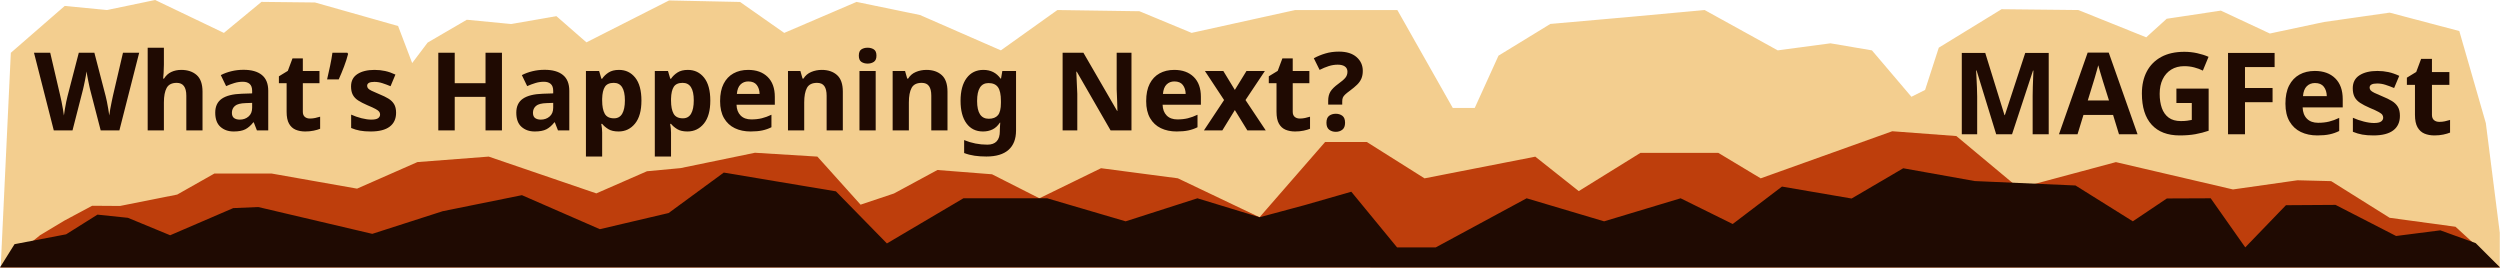
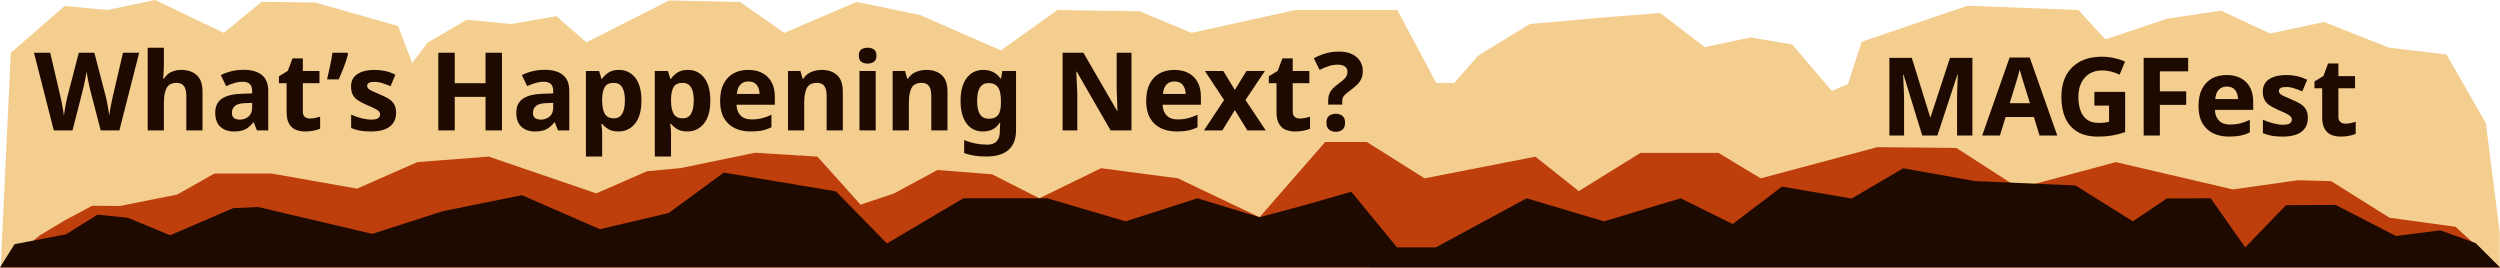
<svg xmlns="http://www.w3.org/2000/svg" viewBox="0 0 1953.07 208.91">
  <g id="Layer_3" data-name="Layer 3">
-     <path id="Path_3" data-name="Path 3" d="M.54,208.91,8.46,41.25,50.57,4.64l33,3.2L121.21,0l53.7,25.71L204.27,1.47l41.84.47L311,20.32l11,28.94,12.09-16,30.59-17.83,34.65,3.34,35.37-6.14,23.42,20.46L522.69.35l55.48,1.18,34.49,24.18L669.15,1.49l49.59,10.24L781.9,39.35,826.06,7.84l64.12.94,40.73,16.91,80.92-17.85h79.82l43.29,76.49h17.17l18.55-40.84,40.51-24.79,60.42-5.34,60.12-5.52,57.09,31.51L1430,33.84l32.41,5.51,30.83,36.25,10.7-5.35,10.69-33L1563.68,7.2l60,.64,53,21.32,16-14.5,42.32-6.37,38.25,17.9,42.32-9,51.27-7.32,54.43,14.38L1942,96.16l10.9,85.65v27.1Z" fill="#f1c57b" opacity="0.85" style="isolation:isolate" />
-     <path id="Path_2" data-name="Path 2" d="M1953,208.91l-34.69-31.76-51.45-7-45.71-28.64-26.27-.68L1744.45,148,1653,126.65,1577.17,147l-48.82-40.72-50.06-3.75-102.79,36.8-33.12-19.91h-60.81l-48.2,29.88-33.95-26.91-86.54,16.94-45.11-28.41h-32.54L984,169.72l-63.84-30.43-60-7.88-48.16,23.5-37-18.76-42.66-3.34-33.93,18.34-26.1,8.74-33.75-37.55-48.77-3-58.16,12-26.19,2.44-39.57,17.3L381.8,122.34l-55.68,4.27-47.18,20.76-66.75-11.8h-44.7L138.44,152,93.75,160.9,72,160.75,50.49,172.24,31.35,183.72,0,208.91Z" fill="#be3e0c" />
+     <path id="Path_3" data-name="Path 3" d="M.54,208.91,8.46,41.25,50.57,4.64l33,3.2L121.21,0l53.7,25.71L204.27,1.47l41.84.47L311,20.32l11,28.94,12.09-16,30.59-17.83,34.65,3.34,35.37-6.14,23.42,20.46L522.69.35l55.48,1.18,34.49,24.18L669.15,1.49l49.59,10.24L781.9,39.35,826.06,7.84l64.12.94,40.73,16.91,80.92-17.85h79.82l30.38,57h14.08l18.55-21.3,40.51-24.79,60.42-5.34,41.46-3.22,34.8,26.61,35.88-7.56,32.42,5.51L1431,71l12.7-5.35,10.69-33L1537,4.47l86.7,3.37,21.1,22.92,48-16.1,42.32-6.37,38.25,17.9,42.32-9,50.47,20,45.12,5.4L1942,96.16l10.9,85.65v27.1Z" fill="#f1c57b" opacity="0.85" style="isolation:isolate" />
+     <path id="Path_2" data-name="Path 2" d="M1953,208.91l-34.69-31.76-51.45-7-45.71-28.64-26.27-.68L1744.45,148,1653,126.65,1577.17,147l-48.82-31.43-61.81-.6-91,24.36-33.12-19.91h-60.81l-48.2,29.88-33.95-26.91-86.54,16.94-45.11-28.41h-32.54L984,169.72l-63.84-30.43-60-7.88-48.16,23.5-37-18.76-42.66-3.34-33.93,18.34-26.1,8.74-33.75-37.55-48.77-3-58.16,12-26.19,2.44-39.57,17.3L381.8,122.34l-55.68,4.27-47.18,20.76-66.75-11.8h-44.7L138.44,152,93.75,160.9,72,160.75,50.49,172.24,31.35,183.72,0,208.91Z" fill="#be3e0c" />
    <path id="Path_1" data-name="Path 1" d="M0,208.91l11.36-18.16,40.3-7.7,24.48-15.38,23.8,2.49,33,13.63,49.27-21.21,19.55-.84,89.08,20.95,55-17.69,61.9-12.53,60.89,26.58,53.7-12.62,43.1-31.61,87.61,14.66,39.84,40.7,59.76-35.27h65.48l61.26,18,56.08-18L984,169.72l35.4-9.52,36.27-10.42,35.76,43.49h30.22l71-38.36,60.52,18,59.78-18L1353.63,175l38.5-29.24,54.4,9.33,40.33-23.64,55.88,10,78.7,3.45,44.79,28,26.59-17.86,34.24-.14,27,38.35,31.78-32.94,38.75-.25,47.29,24.3,34.57-4.42,27.64,10,19,19Z" fill="#1f0a02" />
  </g>
  <g id="Layer_2" data-name="Layer 2">
    <text transform="translate(26.55 101.87)" font-size="85" fill="#1f0a02" font-family="Tahoma-Bold, Tahoma" font-weight="700">What’s Happening Next?</text>
-     <text transform="translate(1524.59 104.91)" font-size="89" fill="#1f0a02" font-family="Tahoma-Bold, Tahoma" font-weight="700">MAGFest</text>
+     <text transform="translate(1468.39 105.87)" font-size="85" fill="#1f0a02" font-family="Tahoma-Bold, Tahoma" font-weight="700">MAGFest</text>
  </g>
</svg>
